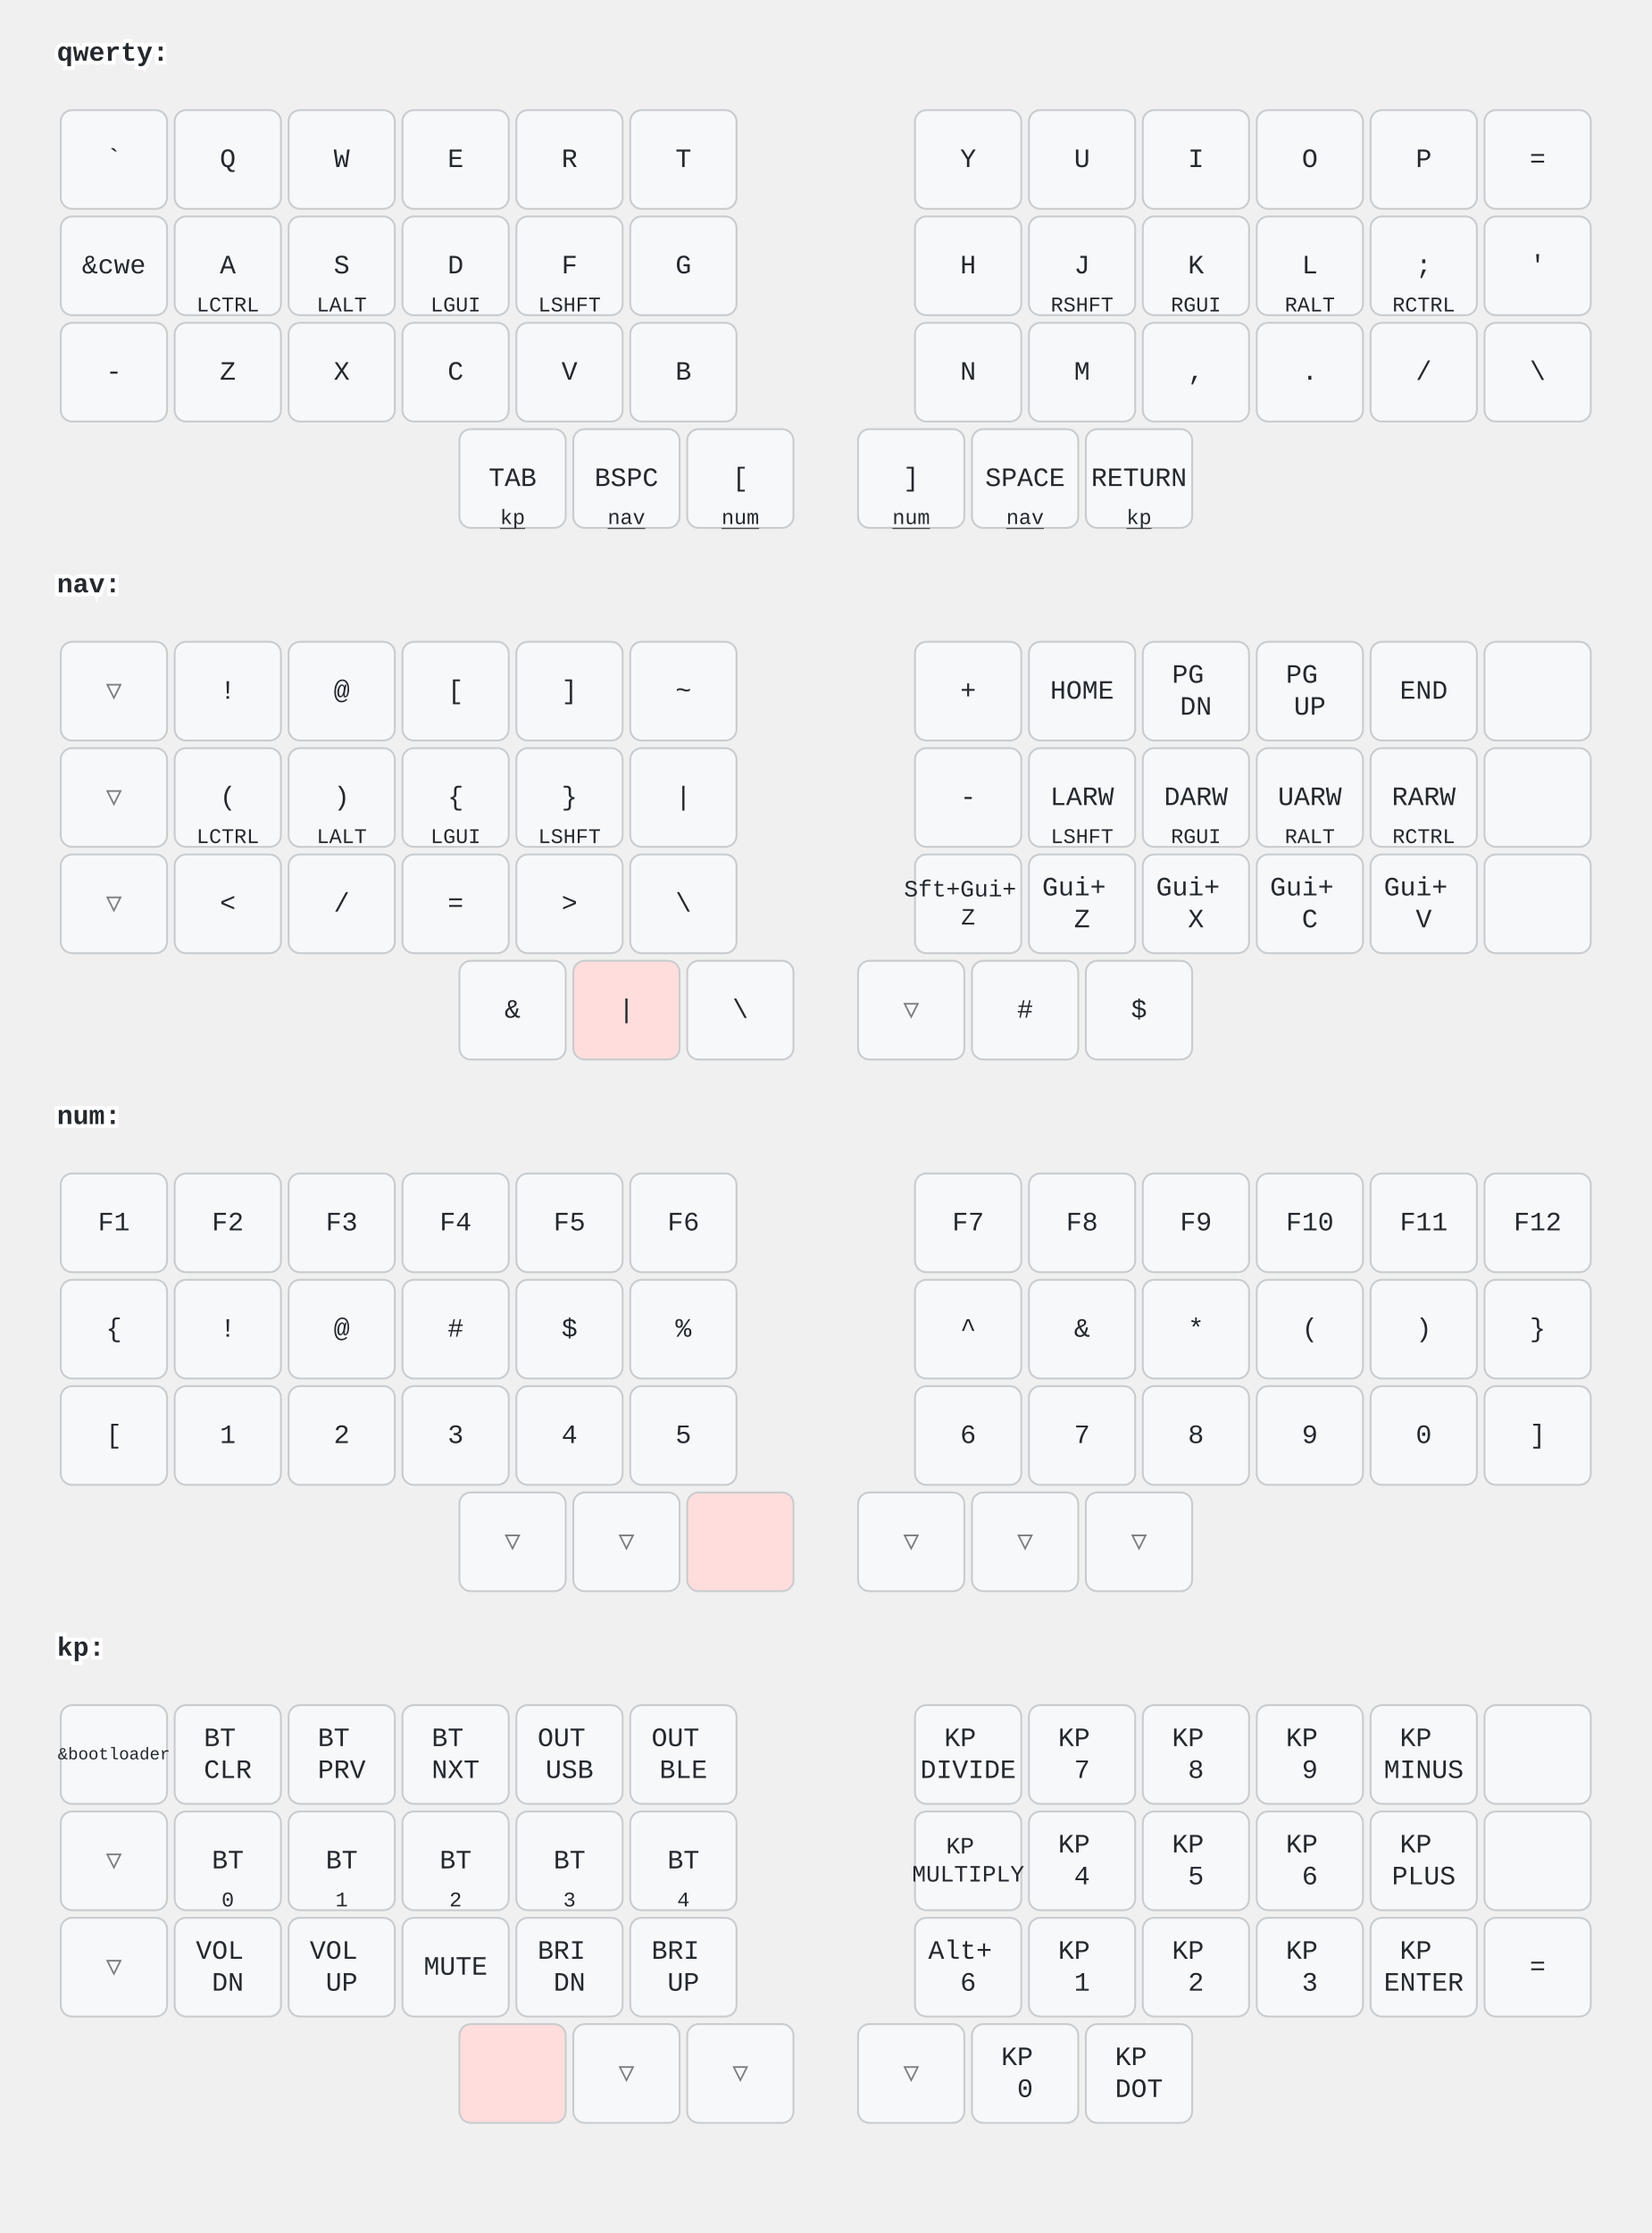
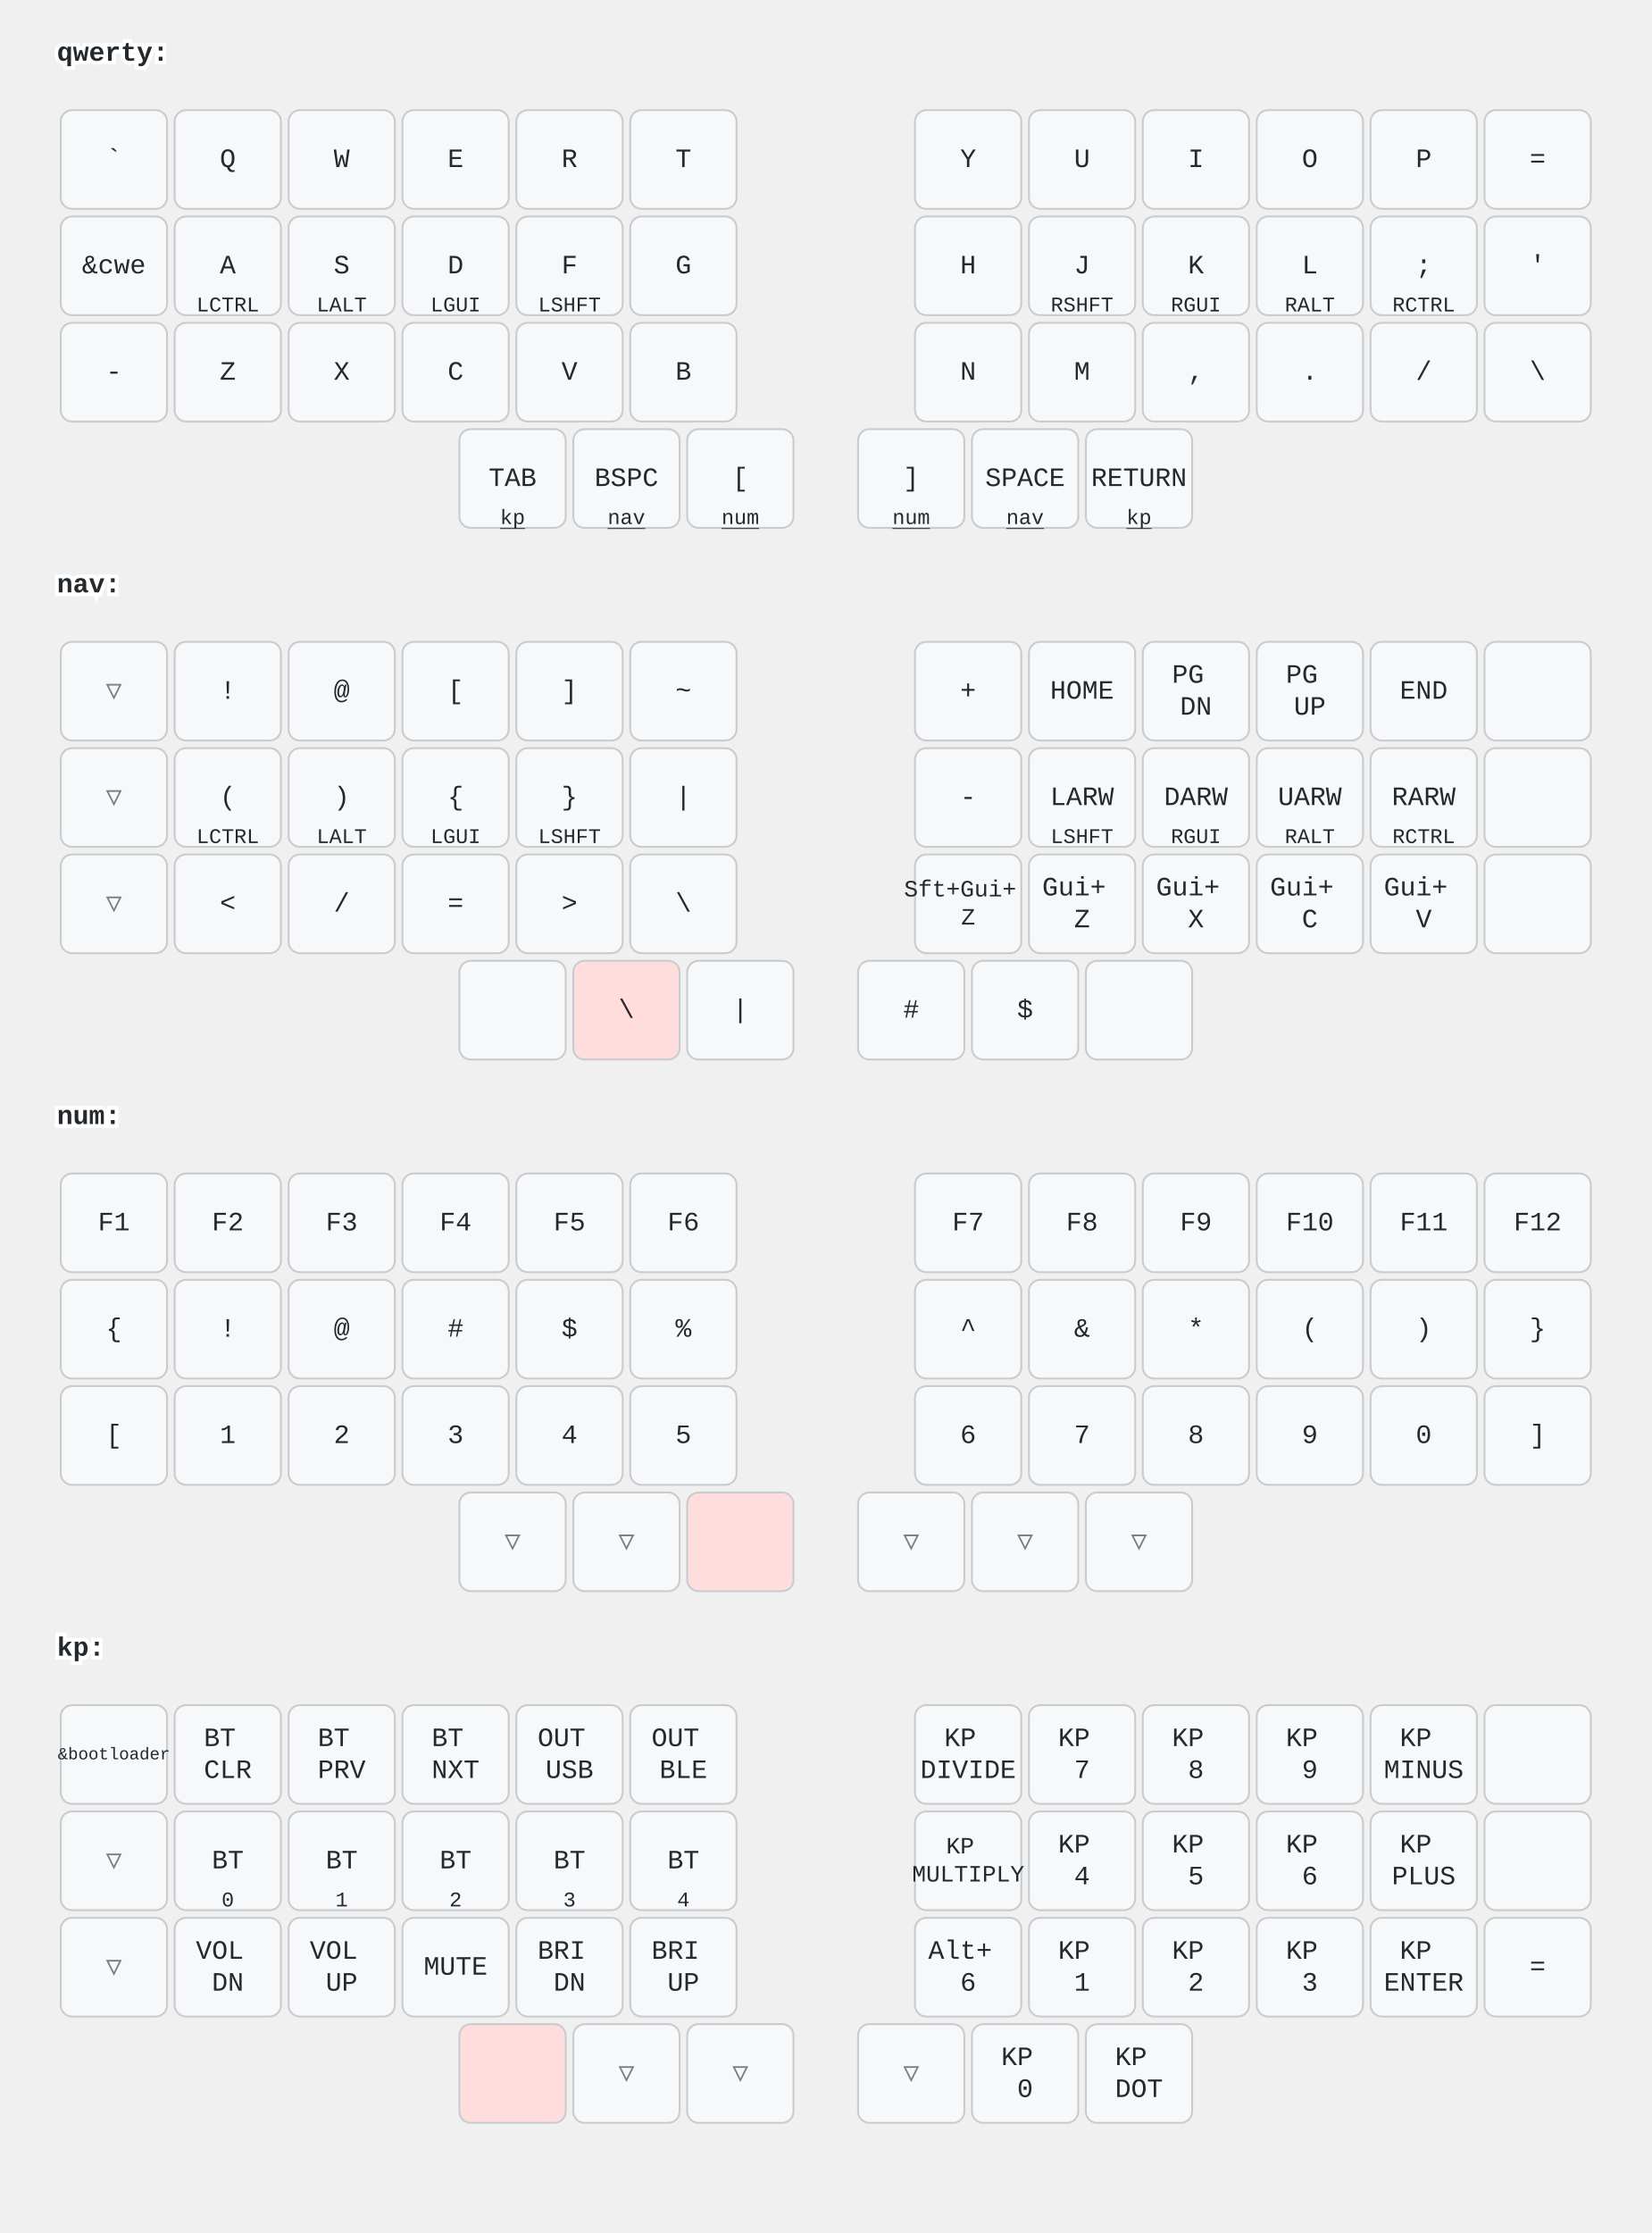
<svg xmlns="http://www.w3.org/2000/svg" width="870" height="1176" viewBox="0 0 870 1176" class="keymap">
  <style>/* inherit to force styles through use tags */
svg path {
    fill: inherit;
}

/* font and background color specifications */
svg.keymap {
    font-family: SFMono-Regular,Consolas,Liberation Mono,Menlo,monospace;
    font-size: 14px;
    font-kerning: normal;
    text-rendering: optimizeLegibility;
    fill: #24292e;
}

/* default key styling */
rect.key {
    fill: #f6f8fa;
}

rect.key, rect.combo {
    stroke: #c9cccf;
    stroke-width: 1;
}

/* default key side styling, only used is draw_key_sides is set */
rect.side {
    filter: brightness(90%);
}

/* color accent for combo boxes */
rect.combo, rect.combo-separate {
    fill: #cdf;
}

/* color accent for held keys */
rect.held, rect.combo.held {
    fill: #fdd;
}

/* color accent for ghost (optional) keys */
rect.ghost, rect.combo.ghost {
    stroke-dasharray: 4, 4;
    stroke-width: 2;
}

text {
    text-anchor: middle;
    dominant-baseline: middle;
}

/* styling for layer labels */
text.label {
    font-weight: bold;
    text-anchor: start;
    stroke: white;
    stroke-width: 4;
    paint-order: stroke;
}

/* styling for optional footer */
text.footer {
    text-anchor: end;
    dominant-baseline: auto;
    stroke: white;
    stroke-width: 4;
    paint-order: stroke;
}

/* styling for combo tap, and key hold/shifted label text */
text.combo, text.hold, text.shifted {
    font-size: 11px;
}

text.hold {
    text-anchor: middle;
    dominant-baseline: auto;
}

text.shifted {
    text-anchor: middle;
    dominant-baseline: hanging;
}

text.layer-activator {
    text-decoration: underline;
}

/* styling for hold/shifted label text in combo box */
text.combo.hold, text.combo.shifted {
    font-size: 8px;
}

/* lighter symbol for transparent keys */
text.trans {
    fill: #7b7e81;
}

/* styling for combo dendrons */
path.combo {
    stroke-width: 1;
    stroke: gray;
    fill: none;
}

/* Start Tabler Icons Cleanup */
/* cannot use height/width with glyphs */
.icon-tabler &gt; path {
    fill: inherit;
    stroke: inherit;
    stroke-width: 2;
}
/* hide tabler's default box */
.icon-tabler &gt; path[stroke="none"][fill="none"] {
    visibility: hidden;
}
/* End Tabler Icons Cleanup */
</style>
  <g transform="translate(30, 0)" class="layer-qwerty">
    <text x="0" y="28" class="label" id="qwerty">qwerty:</text>
    <g transform="translate(0, 56)">
      <g transform="translate(30, 28)" class="key keypos-0">
        <rect rx="6" ry="6" x="-28" y="-26" width="56" height="52" class="key" />
        <text x="0" y="0" class="key tap">`</text>
      </g>
      <g transform="translate(90, 28)" class="key keypos-1">
        <rect rx="6" ry="6" x="-28" y="-26" width="56" height="52" class="key" />
        <text x="0" y="0" class="key tap">Q</text>
      </g>
      <g transform="translate(150, 28)" class="key keypos-2">
        <rect rx="6" ry="6" x="-28" y="-26" width="56" height="52" class="key" />
        <text x="0" y="0" class="key tap">W</text>
      </g>
      <g transform="translate(210, 28)" class="key keypos-3">
        <rect rx="6" ry="6" x="-28" y="-26" width="56" height="52" class="key" />
        <text x="0" y="0" class="key tap">E</text>
      </g>
      <g transform="translate(270, 28)" class="key keypos-4">
        <rect rx="6" ry="6" x="-28" y="-26" width="56" height="52" class="key" />
        <text x="0" y="0" class="key tap">R</text>
      </g>
      <g transform="translate(330, 28)" class="key keypos-5">
        <rect rx="6" ry="6" x="-28" y="-26" width="56" height="52" class="key" />
        <text x="0" y="0" class="key tap">T</text>
      </g>
      <g transform="translate(480, 28)" class="key keypos-6">
        <rect rx="6" ry="6" x="-28" y="-26" width="56" height="52" class="key" />
        <text x="0" y="0" class="key tap">Y</text>
      </g>
      <g transform="translate(540, 28)" class="key keypos-7">
        <rect rx="6" ry="6" x="-28" y="-26" width="56" height="52" class="key" />
        <text x="0" y="0" class="key tap">U</text>
      </g>
      <g transform="translate(600, 28)" class="key keypos-8">
        <rect rx="6" ry="6" x="-28" y="-26" width="56" height="52" class="key" />
        <text x="0" y="0" class="key tap">I</text>
      </g>
      <g transform="translate(660, 28)" class="key keypos-9">
        <rect rx="6" ry="6" x="-28" y="-26" width="56" height="52" class="key" />
        <text x="0" y="0" class="key tap">O</text>
      </g>
      <g transform="translate(720, 28)" class="key keypos-10">
        <rect rx="6" ry="6" x="-28" y="-26" width="56" height="52" class="key" />
        <text x="0" y="0" class="key tap">P</text>
      </g>
      <g transform="translate(780, 28)" class="key keypos-11">
        <rect rx="6" ry="6" x="-28" y="-26" width="56" height="52" class="key" />
        <text x="0" y="0" class="key tap">=</text>
      </g>
      <g transform="translate(30, 84)" class="key keypos-12">
        <rect rx="6" ry="6" x="-28" y="-26" width="56" height="52" class="key" />
        <text x="0" y="0" class="key tap">&amp;cwe</text>
      </g>
      <g transform="translate(90, 84)" class="key keypos-13">
        <rect rx="6" ry="6" x="-28" y="-26" width="56" height="52" class="key" />
        <text x="0" y="0" class="key tap">A</text>
        <text x="0" y="24" class="key hold">LCTRL</text>
      </g>
      <g transform="translate(150, 84)" class="key keypos-14">
        <rect rx="6" ry="6" x="-28" y="-26" width="56" height="52" class="key" />
        <text x="0" y="0" class="key tap">S</text>
        <text x="0" y="24" class="key hold">LALT</text>
      </g>
      <g transform="translate(210, 84)" class="key keypos-15">
        <rect rx="6" ry="6" x="-28" y="-26" width="56" height="52" class="key" />
        <text x="0" y="0" class="key tap">D</text>
        <text x="0" y="24" class="key hold">LGUI</text>
      </g>
      <g transform="translate(270, 84)" class="key keypos-16">
        <rect rx="6" ry="6" x="-28" y="-26" width="56" height="52" class="key" />
        <text x="0" y="0" class="key tap">F</text>
        <text x="0" y="24" class="key hold">LSHFT</text>
      </g>
      <g transform="translate(330, 84)" class="key keypos-17">
        <rect rx="6" ry="6" x="-28" y="-26" width="56" height="52" class="key" />
        <text x="0" y="0" class="key tap">G</text>
      </g>
      <g transform="translate(480, 84)" class="key keypos-18">
        <rect rx="6" ry="6" x="-28" y="-26" width="56" height="52" class="key" />
        <text x="0" y="0" class="key tap">H</text>
      </g>
      <g transform="translate(540, 84)" class="key keypos-19">
        <rect rx="6" ry="6" x="-28" y="-26" width="56" height="52" class="key" />
        <text x="0" y="0" class="key tap">J</text>
        <text x="0" y="24" class="key hold">RSHFT</text>
      </g>
      <g transform="translate(600, 84)" class="key keypos-20">
        <rect rx="6" ry="6" x="-28" y="-26" width="56" height="52" class="key" />
        <text x="0" y="0" class="key tap">K</text>
        <text x="0" y="24" class="key hold">RGUI</text>
      </g>
      <g transform="translate(660, 84)" class="key keypos-21">
        <rect rx="6" ry="6" x="-28" y="-26" width="56" height="52" class="key" />
        <text x="0" y="0" class="key tap">L</text>
        <text x="0" y="24" class="key hold">RALT</text>
      </g>
      <g transform="translate(720, 84)" class="key keypos-22">
        <rect rx="6" ry="6" x="-28" y="-26" width="56" height="52" class="key" />
        <text x="0" y="0" class="key tap">;</text>
        <text x="0" y="24" class="key hold">RCTRL</text>
      </g>
      <g transform="translate(780, 84)" class="key keypos-23">
        <rect rx="6" ry="6" x="-28" y="-26" width="56" height="52" class="key" />
        <text x="0" y="0" class="key tap">'</text>
      </g>
      <g transform="translate(30, 140)" class="key keypos-24">
        <rect rx="6" ry="6" x="-28" y="-26" width="56" height="52" class="key" />
        <text x="0" y="0" class="key tap">-</text>
      </g>
      <g transform="translate(90, 140)" class="key keypos-25">
        <rect rx="6" ry="6" x="-28" y="-26" width="56" height="52" class="key" />
        <text x="0" y="0" class="key tap">Z</text>
      </g>
      <g transform="translate(150, 140)" class="key keypos-26">
        <rect rx="6" ry="6" x="-28" y="-26" width="56" height="52" class="key" />
        <text x="0" y="0" class="key tap">X</text>
      </g>
      <g transform="translate(210, 140)" class="key keypos-27">
        <rect rx="6" ry="6" x="-28" y="-26" width="56" height="52" class="key" />
        <text x="0" y="0" class="key tap">C</text>
      </g>
      <g transform="translate(270, 140)" class="key keypos-28">
        <rect rx="6" ry="6" x="-28" y="-26" width="56" height="52" class="key" />
        <text x="0" y="0" class="key tap">V</text>
      </g>
      <g transform="translate(330, 140)" class="key keypos-29">
        <rect rx="6" ry="6" x="-28" y="-26" width="56" height="52" class="key" />
        <text x="0" y="0" class="key tap">B</text>
      </g>
      <g transform="translate(480, 140)" class="key keypos-30">
        <rect rx="6" ry="6" x="-28" y="-26" width="56" height="52" class="key" />
        <text x="0" y="0" class="key tap">N</text>
      </g>
      <g transform="translate(540, 140)" class="key keypos-31">
        <rect rx="6" ry="6" x="-28" y="-26" width="56" height="52" class="key" />
        <text x="0" y="0" class="key tap">M</text>
      </g>
      <g transform="translate(600, 140)" class="key keypos-32">
        <rect rx="6" ry="6" x="-28" y="-26" width="56" height="52" class="key" />
        <text x="0" y="0" class="key tap">,</text>
      </g>
      <g transform="translate(660, 140)" class="key keypos-33">
        <rect rx="6" ry="6" x="-28" y="-26" width="56" height="52" class="key" />
        <text x="0" y="0" class="key tap">.</text>
      </g>
      <g transform="translate(720, 140)" class="key keypos-34">
        <rect rx="6" ry="6" x="-28" y="-26" width="56" height="52" class="key" />
        <text x="0" y="0" class="key tap">/</text>
      </g>
      <g transform="translate(780, 140)" class="key keypos-35">
        <rect rx="6" ry="6" x="-28" y="-26" width="56" height="52" class="key" />
        <text x="0" y="0" class="key tap">\</text>
      </g>
      <g transform="translate(240, 196)" class="key keypos-36">
        <rect rx="6" ry="6" x="-28" y="-26" width="56" height="52" class="key" />
        <text x="0" y="0" class="key tap">TAB</text>
        <a href="#kp">
          <text x="0" y="24" class="key hold layer-activator">kp</text>
        </a>
      </g>
      <g transform="translate(300, 196)" class="key keypos-37">
        <rect rx="6" ry="6" x="-28" y="-26" width="56" height="52" class="key" />
        <text x="0" y="0" class="key tap">BSPC</text>
        <a href="#nav">
          <text x="0" y="24" class="key hold layer-activator">nav</text>
        </a>
      </g>
      <g transform="translate(360, 196)" class="key keypos-38">
        <rect rx="6" ry="6" x="-28" y="-26" width="56" height="52" class="key" />
        <text x="0" y="0" class="key tap">[</text>
        <a href="#num">
          <text x="0" y="24" class="key hold layer-activator">num</text>
        </a>
      </g>
      <g transform="translate(450, 196)" class="key keypos-39">
        <rect rx="6" ry="6" x="-28" y="-26" width="56" height="52" class="key" />
        <text x="0" y="0" class="key tap">]</text>
        <a href="#num">
          <text x="0" y="24" class="key hold layer-activator">num</text>
        </a>
      </g>
      <g transform="translate(510, 196)" class="key keypos-40">
        <rect rx="6" ry="6" x="-28" y="-26" width="56" height="52" class="key" />
        <text x="0" y="0" class="key tap">SPACE</text>
        <a href="#nav">
          <text x="0" y="24" class="key hold layer-activator">nav</text>
        </a>
      </g>
      <g transform="translate(570, 196)" class="key keypos-41">
        <rect rx="6" ry="6" x="-28" y="-26" width="56" height="52" class="key" />
        <text x="0" y="0" class="key tap">RETURN</text>
        <a href="#kp">
          <text x="0" y="24" class="key hold layer-activator">kp</text>
        </a>
      </g>
    </g>
  </g>
  <g transform="translate(30, 280)" class="layer-nav">
    <text x="0" y="28" class="label" id="nav">nav:</text>
    <g transform="translate(0, 56)">
      <g transform="translate(30, 28)" class="key trans keypos-0">
        <rect rx="6" ry="6" x="-28" y="-26" width="56" height="52" class="key trans" />
        <text x="0" y="0" class="key trans tap">▽</text>
      </g>
      <g transform="translate(90, 28)" class="key keypos-1">
        <rect rx="6" ry="6" x="-28" y="-26" width="56" height="52" class="key" />
        <text x="0" y="0" class="key tap">!</text>
      </g>
      <g transform="translate(150, 28)" class="key keypos-2">
        <rect rx="6" ry="6" x="-28" y="-26" width="56" height="52" class="key" />
        <text x="0" y="0" class="key tap">@</text>
      </g>
      <g transform="translate(210, 28)" class="key keypos-3">
        <rect rx="6" ry="6" x="-28" y="-26" width="56" height="52" class="key" />
        <text x="0" y="0" class="key tap">[</text>
      </g>
      <g transform="translate(270, 28)" class="key keypos-4">
        <rect rx="6" ry="6" x="-28" y="-26" width="56" height="52" class="key" />
        <text x="0" y="0" class="key tap">]</text>
      </g>
      <g transform="translate(330, 28)" class="key keypos-5">
        <rect rx="6" ry="6" x="-28" y="-26" width="56" height="52" class="key" />
        <text x="0" y="0" class="key tap">~</text>
      </g>
      <g transform="translate(480, 28)" class="key keypos-6">
        <rect rx="6" ry="6" x="-28" y="-26" width="56" height="52" class="key" />
        <text x="0" y="0" class="key tap">+</text>
      </g>
      <g transform="translate(540, 28)" class="key keypos-7">
        <rect rx="6" ry="6" x="-28" y="-26" width="56" height="52" class="key" />
        <text x="0" y="0" class="key tap">HOME</text>
      </g>
      <g transform="translate(600, 28)" class="key keypos-8">
        <rect rx="6" ry="6" x="-28" y="-26" width="56" height="52" class="key" />
        <text x="0" y="0" class="key tap">
          <tspan x="0" dy="-0.6em">PG</tspan>
          <tspan x="0" dy="1.2em">DN</tspan>
        </text>
      </g>
      <g transform="translate(660, 28)" class="key keypos-9">
        <rect rx="6" ry="6" x="-28" y="-26" width="56" height="52" class="key" />
        <text x="0" y="0" class="key tap">
          <tspan x="0" dy="-0.6em">PG</tspan>
          <tspan x="0" dy="1.2em">UP</tspan>
        </text>
      </g>
      <g transform="translate(720, 28)" class="key keypos-10">
        <rect rx="6" ry="6" x="-28" y="-26" width="56" height="52" class="key" />
        <text x="0" y="0" class="key tap">END</text>
      </g>
      <g transform="translate(780, 28)" class="key keypos-11">
        <rect rx="6" ry="6" x="-28" y="-26" width="56" height="52" class="key" />
      </g>
      <g transform="translate(30, 84)" class="key trans keypos-12">
        <rect rx="6" ry="6" x="-28" y="-26" width="56" height="52" class="key trans" />
        <text x="0" y="0" class="key trans tap">▽</text>
      </g>
      <g transform="translate(90, 84)" class="key keypos-13">
        <rect rx="6" ry="6" x="-28" y="-26" width="56" height="52" class="key" />
        <text x="0" y="0" class="key tap">(</text>
        <text x="0" y="24" class="key hold">LCTRL</text>
      </g>
      <g transform="translate(150, 84)" class="key keypos-14">
        <rect rx="6" ry="6" x="-28" y="-26" width="56" height="52" class="key" />
        <text x="0" y="0" class="key tap">)</text>
        <text x="0" y="24" class="key hold">LALT</text>
      </g>
      <g transform="translate(210, 84)" class="key keypos-15">
        <rect rx="6" ry="6" x="-28" y="-26" width="56" height="52" class="key" />
        <text x="0" y="0" class="key tap">{</text>
        <text x="0" y="24" class="key hold">LGUI</text>
      </g>
      <g transform="translate(270, 84)" class="key keypos-16">
        <rect rx="6" ry="6" x="-28" y="-26" width="56" height="52" class="key" />
        <text x="0" y="0" class="key tap">}</text>
        <text x="0" y="24" class="key hold">LSHFT</text>
      </g>
      <g transform="translate(330, 84)" class="key keypos-17">
        <rect rx="6" ry="6" x="-28" y="-26" width="56" height="52" class="key" />
        <text x="0" y="0" class="key tap">|</text>
      </g>
      <g transform="translate(480, 84)" class="key keypos-18">
        <rect rx="6" ry="6" x="-28" y="-26" width="56" height="52" class="key" />
        <text x="0" y="0" class="key tap">-</text>
      </g>
      <g transform="translate(540, 84)" class="key keypos-19">
        <rect rx="6" ry="6" x="-28" y="-26" width="56" height="52" class="key" />
        <text x="0" y="0" class="key tap">LARW</text>
        <text x="0" y="24" class="key hold">LSHFT</text>
      </g>
      <g transform="translate(600, 84)" class="key keypos-20">
        <rect rx="6" ry="6" x="-28" y="-26" width="56" height="52" class="key" />
        <text x="0" y="0" class="key tap">DARW</text>
        <text x="0" y="24" class="key hold">RGUI</text>
      </g>
      <g transform="translate(660, 84)" class="key keypos-21">
        <rect rx="6" ry="6" x="-28" y="-26" width="56" height="52" class="key" />
        <text x="0" y="0" class="key tap">UARW</text>
        <text x="0" y="24" class="key hold">RALT</text>
      </g>
      <g transform="translate(720, 84)" class="key keypos-22">
        <rect rx="6" ry="6" x="-28" y="-26" width="56" height="52" class="key" />
        <text x="0" y="0" class="key tap">RARW</text>
        <text x="0" y="24" class="key hold">RCTRL</text>
      </g>
      <g transform="translate(780, 84)" class="key keypos-23">
        <rect rx="6" ry="6" x="-28" y="-26" width="56" height="52" class="key" />
      </g>
      <g transform="translate(30, 140)" class="key trans keypos-24">
        <rect rx="6" ry="6" x="-28" y="-26" width="56" height="52" class="key trans" />
        <text x="0" y="0" class="key trans tap">▽</text>
      </g>
      <g transform="translate(90, 140)" class="key keypos-25">
        <rect rx="6" ry="6" x="-28" y="-26" width="56" height="52" class="key" />
        <text x="0" y="0" class="key tap">&lt;</text>
      </g>
      <g transform="translate(150, 140)" class="key keypos-26">
        <rect rx="6" ry="6" x="-28" y="-26" width="56" height="52" class="key" />
        <text x="0" y="0" class="key tap">/</text>
      </g>
      <g transform="translate(210, 140)" class="key keypos-27">
        <rect rx="6" ry="6" x="-28" y="-26" width="56" height="52" class="key" />
        <text x="0" y="0" class="key tap">=</text>
      </g>
      <g transform="translate(270, 140)" class="key keypos-28">
        <rect rx="6" ry="6" x="-28" y="-26" width="56" height="52" class="key" />
        <text x="0" y="0" class="key tap">&gt;</text>
      </g>
      <g transform="translate(330, 140)" class="key keypos-29">
        <rect rx="6" ry="6" x="-28" y="-26" width="56" height="52" class="key" />
        <text x="0" y="0" class="key tap">\</text>
      </g>
      <g transform="translate(480, 140)" class="key keypos-30">
        <rect rx="6" ry="6" x="-28" y="-26" width="56" height="52" class="key" />
        <text x="0" y="0" class="key tap">
          <tspan x="0" dy="-0.6em" style="font-size: 88%">Sft+Gui+</tspan>
          <tspan x="0" dy="1.2em" style="font-size: 88%">Z</tspan>
        </text>
      </g>
      <g transform="translate(540, 140)" class="key keypos-31">
        <rect rx="6" ry="6" x="-28" y="-26" width="56" height="52" class="key" />
        <text x="0" y="0" class="key tap">
          <tspan x="0" dy="-0.6em">Gui+</tspan>
          <tspan x="0" dy="1.2em">Z</tspan>
        </text>
      </g>
      <g transform="translate(600, 140)" class="key keypos-32">
        <rect rx="6" ry="6" x="-28" y="-26" width="56" height="52" class="key" />
        <text x="0" y="0" class="key tap">
          <tspan x="0" dy="-0.6em">Gui+</tspan>
          <tspan x="0" dy="1.2em">X</tspan>
        </text>
      </g>
      <g transform="translate(660, 140)" class="key keypos-33">
        <rect rx="6" ry="6" x="-28" y="-26" width="56" height="52" class="key" />
        <text x="0" y="0" class="key tap">
          <tspan x="0" dy="-0.6em">Gui+</tspan>
          <tspan x="0" dy="1.2em">C</tspan>
        </text>
      </g>
      <g transform="translate(720, 140)" class="key keypos-34">
        <rect rx="6" ry="6" x="-28" y="-26" width="56" height="52" class="key" />
        <text x="0" y="0" class="key tap">
          <tspan x="0" dy="-0.6em">Gui+</tspan>
          <tspan x="0" dy="1.2em">V</tspan>
        </text>
      </g>
      <g transform="translate(780, 140)" class="key keypos-35">
        <rect rx="6" ry="6" x="-28" y="-26" width="56" height="52" class="key" />
      </g>
      <g transform="translate(240, 196)" class="key keypos-36">
        <rect rx="6" ry="6" x="-28" y="-26" width="56" height="52" class="key" />
-         <text x="0" y="0" class="key tap">&amp;</text>
      </g>
      <g transform="translate(300, 196)" class="key held keypos-37">
        <rect rx="6" ry="6" x="-28" y="-26" width="56" height="52" class="key held" />
-         <text x="0" y="0" class="key held tap">|</text>
+         <text x="0" y="0" class="key held tap">\</text>
      </g>
      <g transform="translate(360, 196)" class="key keypos-38">
        <rect rx="6" ry="6" x="-28" y="-26" width="56" height="52" class="key" />
-         <text x="0" y="0" class="key tap">\</text>
-       </g>
-       <g transform="translate(450, 196)" class="key trans keypos-39">
-         <rect rx="6" ry="6" x="-28" y="-26" width="56" height="52" class="key trans" />
-         <text x="0" y="0" class="key trans tap">▽</text>
+         <text x="0" y="0" class="key tap">|</text>
+       </g>
+       <g transform="translate(450, 196)" class="key keypos-39">
+         <rect rx="6" ry="6" x="-28" y="-26" width="56" height="52" class="key" />
+         <text x="0" y="0" class="key tap">#</text>
      </g>
      <g transform="translate(510, 196)" class="key keypos-40">
        <rect rx="6" ry="6" x="-28" y="-26" width="56" height="52" class="key" />
-         <text x="0" y="0" class="key tap">#</text>
+         <text x="0" y="0" class="key tap">$</text>
      </g>
      <g transform="translate(570, 196)" class="key keypos-41">
        <rect rx="6" ry="6" x="-28" y="-26" width="56" height="52" class="key" />
-         <text x="0" y="0" class="key tap">$</text>
      </g>
    </g>
  </g>
  <g transform="translate(30, 560)" class="layer-num">
    <text x="0" y="28" class="label" id="num">num:</text>
    <g transform="translate(0, 56)">
      <g transform="translate(30, 28)" class="key keypos-0">
        <rect rx="6" ry="6" x="-28" y="-26" width="56" height="52" class="key" />
        <text x="0" y="0" class="key tap">F1</text>
      </g>
      <g transform="translate(90, 28)" class="key keypos-1">
        <rect rx="6" ry="6" x="-28" y="-26" width="56" height="52" class="key" />
        <text x="0" y="0" class="key tap">F2</text>
      </g>
      <g transform="translate(150, 28)" class="key keypos-2">
        <rect rx="6" ry="6" x="-28" y="-26" width="56" height="52" class="key" />
        <text x="0" y="0" class="key tap">F3</text>
      </g>
      <g transform="translate(210, 28)" class="key keypos-3">
        <rect rx="6" ry="6" x="-28" y="-26" width="56" height="52" class="key" />
        <text x="0" y="0" class="key tap">F4</text>
      </g>
      <g transform="translate(270, 28)" class="key keypos-4">
        <rect rx="6" ry="6" x="-28" y="-26" width="56" height="52" class="key" />
        <text x="0" y="0" class="key tap">F5</text>
      </g>
      <g transform="translate(330, 28)" class="key keypos-5">
        <rect rx="6" ry="6" x="-28" y="-26" width="56" height="52" class="key" />
        <text x="0" y="0" class="key tap">F6</text>
      </g>
      <g transform="translate(480, 28)" class="key keypos-6">
        <rect rx="6" ry="6" x="-28" y="-26" width="56" height="52" class="key" />
        <text x="0" y="0" class="key tap">F7</text>
      </g>
      <g transform="translate(540, 28)" class="key keypos-7">
        <rect rx="6" ry="6" x="-28" y="-26" width="56" height="52" class="key" />
        <text x="0" y="0" class="key tap">F8</text>
      </g>
      <g transform="translate(600, 28)" class="key keypos-8">
        <rect rx="6" ry="6" x="-28" y="-26" width="56" height="52" class="key" />
        <text x="0" y="0" class="key tap">F9</text>
      </g>
      <g transform="translate(660, 28)" class="key keypos-9">
        <rect rx="6" ry="6" x="-28" y="-26" width="56" height="52" class="key" />
        <text x="0" y="0" class="key tap">F10</text>
      </g>
      <g transform="translate(720, 28)" class="key keypos-10">
        <rect rx="6" ry="6" x="-28" y="-26" width="56" height="52" class="key" />
        <text x="0" y="0" class="key tap">F11</text>
      </g>
      <g transform="translate(780, 28)" class="key keypos-11">
        <rect rx="6" ry="6" x="-28" y="-26" width="56" height="52" class="key" />
        <text x="0" y="0" class="key tap">F12</text>
      </g>
      <g transform="translate(30, 84)" class="key keypos-12">
        <rect rx="6" ry="6" x="-28" y="-26" width="56" height="52" class="key" />
        <text x="0" y="0" class="key tap">{</text>
      </g>
      <g transform="translate(90, 84)" class="key keypos-13">
        <rect rx="6" ry="6" x="-28" y="-26" width="56" height="52" class="key" />
        <text x="0" y="0" class="key tap">!</text>
      </g>
      <g transform="translate(150, 84)" class="key keypos-14">
        <rect rx="6" ry="6" x="-28" y="-26" width="56" height="52" class="key" />
        <text x="0" y="0" class="key tap">@</text>
      </g>
      <g transform="translate(210, 84)" class="key keypos-15">
        <rect rx="6" ry="6" x="-28" y="-26" width="56" height="52" class="key" />
        <text x="0" y="0" class="key tap">#</text>
      </g>
      <g transform="translate(270, 84)" class="key keypos-16">
        <rect rx="6" ry="6" x="-28" y="-26" width="56" height="52" class="key" />
        <text x="0" y="0" class="key tap">$</text>
      </g>
      <g transform="translate(330, 84)" class="key keypos-17">
        <rect rx="6" ry="6" x="-28" y="-26" width="56" height="52" class="key" />
        <text x="0" y="0" class="key tap">%</text>
      </g>
      <g transform="translate(480, 84)" class="key keypos-18">
        <rect rx="6" ry="6" x="-28" y="-26" width="56" height="52" class="key" />
        <text x="0" y="0" class="key tap">^</text>
      </g>
      <g transform="translate(540, 84)" class="key keypos-19">
        <rect rx="6" ry="6" x="-28" y="-26" width="56" height="52" class="key" />
        <text x="0" y="0" class="key tap">&amp;</text>
      </g>
      <g transform="translate(600, 84)" class="key keypos-20">
        <rect rx="6" ry="6" x="-28" y="-26" width="56" height="52" class="key" />
        <text x="0" y="0" class="key tap">*</text>
      </g>
      <g transform="translate(660, 84)" class="key keypos-21">
        <rect rx="6" ry="6" x="-28" y="-26" width="56" height="52" class="key" />
        <text x="0" y="0" class="key tap">(</text>
      </g>
      <g transform="translate(720, 84)" class="key keypos-22">
        <rect rx="6" ry="6" x="-28" y="-26" width="56" height="52" class="key" />
        <text x="0" y="0" class="key tap">)</text>
      </g>
      <g transform="translate(780, 84)" class="key keypos-23">
        <rect rx="6" ry="6" x="-28" y="-26" width="56" height="52" class="key" />
        <text x="0" y="0" class="key tap">}</text>
      </g>
      <g transform="translate(30, 140)" class="key keypos-24">
        <rect rx="6" ry="6" x="-28" y="-26" width="56" height="52" class="key" />
        <text x="0" y="0" class="key tap">[</text>
      </g>
      <g transform="translate(90, 140)" class="key keypos-25">
        <rect rx="6" ry="6" x="-28" y="-26" width="56" height="52" class="key" />
        <text x="0" y="0" class="key tap">1</text>
      </g>
      <g transform="translate(150, 140)" class="key keypos-26">
        <rect rx="6" ry="6" x="-28" y="-26" width="56" height="52" class="key" />
        <text x="0" y="0" class="key tap">2</text>
      </g>
      <g transform="translate(210, 140)" class="key keypos-27">
        <rect rx="6" ry="6" x="-28" y="-26" width="56" height="52" class="key" />
        <text x="0" y="0" class="key tap">3</text>
      </g>
      <g transform="translate(270, 140)" class="key keypos-28">
        <rect rx="6" ry="6" x="-28" y="-26" width="56" height="52" class="key" />
        <text x="0" y="0" class="key tap">4</text>
      </g>
      <g transform="translate(330, 140)" class="key keypos-29">
        <rect rx="6" ry="6" x="-28" y="-26" width="56" height="52" class="key" />
        <text x="0" y="0" class="key tap">5</text>
      </g>
      <g transform="translate(480, 140)" class="key keypos-30">
        <rect rx="6" ry="6" x="-28" y="-26" width="56" height="52" class="key" />
        <text x="0" y="0" class="key tap">6</text>
      </g>
      <g transform="translate(540, 140)" class="key keypos-31">
        <rect rx="6" ry="6" x="-28" y="-26" width="56" height="52" class="key" />
        <text x="0" y="0" class="key tap">7</text>
      </g>
      <g transform="translate(600, 140)" class="key keypos-32">
        <rect rx="6" ry="6" x="-28" y="-26" width="56" height="52" class="key" />
        <text x="0" y="0" class="key tap">8</text>
      </g>
      <g transform="translate(660, 140)" class="key keypos-33">
        <rect rx="6" ry="6" x="-28" y="-26" width="56" height="52" class="key" />
        <text x="0" y="0" class="key tap">9</text>
      </g>
      <g transform="translate(720, 140)" class="key keypos-34">
        <rect rx="6" ry="6" x="-28" y="-26" width="56" height="52" class="key" />
        <text x="0" y="0" class="key tap">0</text>
      </g>
      <g transform="translate(780, 140)" class="key keypos-35">
        <rect rx="6" ry="6" x="-28" y="-26" width="56" height="52" class="key" />
        <text x="0" y="0" class="key tap">]</text>
      </g>
      <g transform="translate(240, 196)" class="key trans keypos-36">
        <rect rx="6" ry="6" x="-28" y="-26" width="56" height="52" class="key trans" />
        <text x="0" y="0" class="key trans tap">▽</text>
      </g>
      <g transform="translate(300, 196)" class="key trans keypos-37">
        <rect rx="6" ry="6" x="-28" y="-26" width="56" height="52" class="key trans" />
        <text x="0" y="0" class="key trans tap">▽</text>
      </g>
      <g transform="translate(360, 196)" class="key held keypos-38">
        <rect rx="6" ry="6" x="-28" y="-26" width="56" height="52" class="key held" />
      </g>
      <g transform="translate(450, 196)" class="key trans keypos-39">
        <rect rx="6" ry="6" x="-28" y="-26" width="56" height="52" class="key trans" />
        <text x="0" y="0" class="key trans tap">▽</text>
      </g>
      <g transform="translate(510, 196)" class="key trans keypos-40">
        <rect rx="6" ry="6" x="-28" y="-26" width="56" height="52" class="key trans" />
        <text x="0" y="0" class="key trans tap">▽</text>
      </g>
      <g transform="translate(570, 196)" class="key trans keypos-41">
        <rect rx="6" ry="6" x="-28" y="-26" width="56" height="52" class="key trans" />
        <text x="0" y="0" class="key trans tap">▽</text>
      </g>
    </g>
  </g>
  <g transform="translate(30, 840)" class="layer-kp">
    <text x="0" y="28" class="label" id="kp">kp:</text>
    <g transform="translate(0, 56)">
      <g transform="translate(30, 28)" class="key keypos-0">
        <rect rx="6" ry="6" x="-28" y="-26" width="56" height="52" class="key" />
        <text x="0" y="0" class="key tap">
          <tspan style="font-size: 64%">&amp;bootloader</tspan>
        </text>
      </g>
      <g transform="translate(90, 28)" class="key keypos-1">
        <rect rx="6" ry="6" x="-28" y="-26" width="56" height="52" class="key" />
        <text x="0" y="0" class="key tap">
          <tspan x="0" dy="-0.6em">BT</tspan>
          <tspan x="0" dy="1.2em">CLR</tspan>
        </text>
      </g>
      <g transform="translate(150, 28)" class="key keypos-2">
        <rect rx="6" ry="6" x="-28" y="-26" width="56" height="52" class="key" />
        <text x="0" y="0" class="key tap">
          <tspan x="0" dy="-0.6em">BT</tspan>
          <tspan x="0" dy="1.2em">PRV</tspan>
        </text>
      </g>
      <g transform="translate(210, 28)" class="key keypos-3">
        <rect rx="6" ry="6" x="-28" y="-26" width="56" height="52" class="key" />
        <text x="0" y="0" class="key tap">
          <tspan x="0" dy="-0.6em">BT</tspan>
          <tspan x="0" dy="1.2em">NXT</tspan>
        </text>
      </g>
      <g transform="translate(270, 28)" class="key keypos-4">
        <rect rx="6" ry="6" x="-28" y="-26" width="56" height="52" class="key" />
        <text x="0" y="0" class="key tap">
          <tspan x="0" dy="-0.6em">OUT</tspan>
          <tspan x="0" dy="1.2em">USB</tspan>
        </text>
      </g>
      <g transform="translate(330, 28)" class="key keypos-5">
        <rect rx="6" ry="6" x="-28" y="-26" width="56" height="52" class="key" />
        <text x="0" y="0" class="key tap">
          <tspan x="0" dy="-0.6em">OUT</tspan>
          <tspan x="0" dy="1.2em">BLE</tspan>
        </text>
      </g>
      <g transform="translate(480, 28)" class="key keypos-6">
        <rect rx="6" ry="6" x="-28" y="-26" width="56" height="52" class="key" />
        <text x="0" y="0" class="key tap">
          <tspan x="0" dy="-0.6em">KP</tspan>
          <tspan x="0" dy="1.2em">DIVIDE</tspan>
        </text>
      </g>
      <g transform="translate(540, 28)" class="key keypos-7">
        <rect rx="6" ry="6" x="-28" y="-26" width="56" height="52" class="key" />
        <text x="0" y="0" class="key tap">
          <tspan x="0" dy="-0.6em">KP</tspan>
          <tspan x="0" dy="1.2em">7</tspan>
        </text>
      </g>
      <g transform="translate(600, 28)" class="key keypos-8">
        <rect rx="6" ry="6" x="-28" y="-26" width="56" height="52" class="key" />
        <text x="0" y="0" class="key tap">
          <tspan x="0" dy="-0.6em">KP</tspan>
          <tspan x="0" dy="1.2em">8</tspan>
        </text>
      </g>
      <g transform="translate(660, 28)" class="key keypos-9">
        <rect rx="6" ry="6" x="-28" y="-26" width="56" height="52" class="key" />
        <text x="0" y="0" class="key tap">
          <tspan x="0" dy="-0.6em">KP</tspan>
          <tspan x="0" dy="1.2em">9</tspan>
        </text>
      </g>
      <g transform="translate(720, 28)" class="key keypos-10">
        <rect rx="6" ry="6" x="-28" y="-26" width="56" height="52" class="key" />
        <text x="0" y="0" class="key tap">
          <tspan x="0" dy="-0.6em">KP</tspan>
          <tspan x="0" dy="1.2em">MINUS</tspan>
        </text>
      </g>
      <g transform="translate(780, 28)" class="key keypos-11">
        <rect rx="6" ry="6" x="-28" y="-26" width="56" height="52" class="key" />
      </g>
      <g transform="translate(30, 84)" class="key trans keypos-12">
        <rect rx="6" ry="6" x="-28" y="-26" width="56" height="52" class="key trans" />
        <text x="0" y="0" class="key trans tap">▽</text>
      </g>
      <g transform="translate(90, 84)" class="key keypos-13">
        <rect rx="6" ry="6" x="-28" y="-26" width="56" height="52" class="key" />
        <text x="0" y="0" class="key tap">BT</text>
        <text x="0" y="24" class="key hold">0</text>
      </g>
      <g transform="translate(150, 84)" class="key keypos-14">
        <rect rx="6" ry="6" x="-28" y="-26" width="56" height="52" class="key" />
        <text x="0" y="0" class="key tap">BT</text>
        <text x="0" y="24" class="key hold">1</text>
      </g>
      <g transform="translate(210, 84)" class="key keypos-15">
        <rect rx="6" ry="6" x="-28" y="-26" width="56" height="52" class="key" />
        <text x="0" y="0" class="key tap">BT</text>
        <text x="0" y="24" class="key hold">2</text>
      </g>
      <g transform="translate(270, 84)" class="key keypos-16">
        <rect rx="6" ry="6" x="-28" y="-26" width="56" height="52" class="key" />
        <text x="0" y="0" class="key tap">BT</text>
        <text x="0" y="24" class="key hold">3</text>
      </g>
      <g transform="translate(330, 84)" class="key keypos-17">
        <rect rx="6" ry="6" x="-28" y="-26" width="56" height="52" class="key" />
        <text x="0" y="0" class="key tap">BT</text>
        <text x="0" y="24" class="key hold">4</text>
      </g>
      <g transform="translate(480, 84)" class="key keypos-18">
        <rect rx="6" ry="6" x="-28" y="-26" width="56" height="52" class="key" />
        <text x="0" y="0" class="key tap">
          <tspan x="0" dy="-0.6em" style="font-size: 88%">KP</tspan>
          <tspan x="0" dy="1.2em" style="font-size: 88%">MULTIPLY</tspan>
        </text>
      </g>
      <g transform="translate(540, 84)" class="key keypos-19">
        <rect rx="6" ry="6" x="-28" y="-26" width="56" height="52" class="key" />
        <text x="0" y="0" class="key tap">
          <tspan x="0" dy="-0.6em">KP</tspan>
          <tspan x="0" dy="1.2em">4</tspan>
        </text>
      </g>
      <g transform="translate(600, 84)" class="key keypos-20">
        <rect rx="6" ry="6" x="-28" y="-26" width="56" height="52" class="key" />
        <text x="0" y="0" class="key tap">
          <tspan x="0" dy="-0.6em">KP</tspan>
          <tspan x="0" dy="1.2em">5</tspan>
        </text>
      </g>
      <g transform="translate(660, 84)" class="key keypos-21">
        <rect rx="6" ry="6" x="-28" y="-26" width="56" height="52" class="key" />
        <text x="0" y="0" class="key tap">
          <tspan x="0" dy="-0.6em">KP</tspan>
          <tspan x="0" dy="1.2em">6</tspan>
        </text>
      </g>
      <g transform="translate(720, 84)" class="key keypos-22">
        <rect rx="6" ry="6" x="-28" y="-26" width="56" height="52" class="key" />
        <text x="0" y="0" class="key tap">
          <tspan x="0" dy="-0.6em">KP</tspan>
          <tspan x="0" dy="1.2em">PLUS</tspan>
        </text>
      </g>
      <g transform="translate(780, 84)" class="key keypos-23">
        <rect rx="6" ry="6" x="-28" y="-26" width="56" height="52" class="key" />
      </g>
      <g transform="translate(30, 140)" class="key trans keypos-24">
        <rect rx="6" ry="6" x="-28" y="-26" width="56" height="52" class="key trans" />
        <text x="0" y="0" class="key trans tap">▽</text>
      </g>
      <g transform="translate(90, 140)" class="key keypos-25">
        <rect rx="6" ry="6" x="-28" y="-26" width="56" height="52" class="key" />
        <text x="0" y="0" class="key tap">
          <tspan x="0" dy="-0.6em">VOL</tspan>
          <tspan x="0" dy="1.2em">DN</tspan>
        </text>
      </g>
      <g transform="translate(150, 140)" class="key keypos-26">
        <rect rx="6" ry="6" x="-28" y="-26" width="56" height="52" class="key" />
        <text x="0" y="0" class="key tap">
          <tspan x="0" dy="-0.6em">VOL</tspan>
          <tspan x="0" dy="1.2em">UP</tspan>
        </text>
      </g>
      <g transform="translate(210, 140)" class="key keypos-27">
        <rect rx="6" ry="6" x="-28" y="-26" width="56" height="52" class="key" />
        <text x="0" y="0" class="key tap">MUTE</text>
      </g>
      <g transform="translate(270, 140)" class="key keypos-28">
        <rect rx="6" ry="6" x="-28" y="-26" width="56" height="52" class="key" />
        <text x="0" y="0" class="key tap">
          <tspan x="0" dy="-0.6em">BRI</tspan>
          <tspan x="0" dy="1.2em">DN</tspan>
        </text>
      </g>
      <g transform="translate(330, 140)" class="key keypos-29">
        <rect rx="6" ry="6" x="-28" y="-26" width="56" height="52" class="key" />
        <text x="0" y="0" class="key tap">
          <tspan x="0" dy="-0.6em">BRI</tspan>
          <tspan x="0" dy="1.2em">UP</tspan>
        </text>
      </g>
      <g transform="translate(480, 140)" class="key keypos-30">
        <rect rx="6" ry="6" x="-28" y="-26" width="56" height="52" class="key" />
        <text x="0" y="0" class="key tap">
          <tspan x="0" dy="-0.6em">Alt+</tspan>
          <tspan x="0" dy="1.2em">6</tspan>
        </text>
      </g>
      <g transform="translate(540, 140)" class="key keypos-31">
        <rect rx="6" ry="6" x="-28" y="-26" width="56" height="52" class="key" />
        <text x="0" y="0" class="key tap">
          <tspan x="0" dy="-0.6em">KP</tspan>
          <tspan x="0" dy="1.2em">1</tspan>
        </text>
      </g>
      <g transform="translate(600, 140)" class="key keypos-32">
        <rect rx="6" ry="6" x="-28" y="-26" width="56" height="52" class="key" />
        <text x="0" y="0" class="key tap">
          <tspan x="0" dy="-0.6em">KP</tspan>
          <tspan x="0" dy="1.2em">2</tspan>
        </text>
      </g>
      <g transform="translate(660, 140)" class="key keypos-33">
        <rect rx="6" ry="6" x="-28" y="-26" width="56" height="52" class="key" />
        <text x="0" y="0" class="key tap">
          <tspan x="0" dy="-0.6em">KP</tspan>
          <tspan x="0" dy="1.2em">3</tspan>
        </text>
      </g>
      <g transform="translate(720, 140)" class="key keypos-34">
        <rect rx="6" ry="6" x="-28" y="-26" width="56" height="52" class="key" />
        <text x="0" y="0" class="key tap">
          <tspan x="0" dy="-0.6em">KP</tspan>
          <tspan x="0" dy="1.2em">ENTER</tspan>
        </text>
      </g>
      <g transform="translate(780, 140)" class="key keypos-35">
        <rect rx="6" ry="6" x="-28" y="-26" width="56" height="52" class="key" />
        <text x="0" y="0" class="key tap">=</text>
      </g>
      <g transform="translate(240, 196)" class="key held keypos-36">
        <rect rx="6" ry="6" x="-28" y="-26" width="56" height="52" class="key held" />
      </g>
      <g transform="translate(300, 196)" class="key trans keypos-37">
        <rect rx="6" ry="6" x="-28" y="-26" width="56" height="52" class="key trans" />
        <text x="0" y="0" class="key trans tap">▽</text>
      </g>
      <g transform="translate(360, 196)" class="key trans keypos-38">
        <rect rx="6" ry="6" x="-28" y="-26" width="56" height="52" class="key trans" />
        <text x="0" y="0" class="key trans tap">▽</text>
      </g>
      <g transform="translate(450, 196)" class="key trans keypos-39">
        <rect rx="6" ry="6" x="-28" y="-26" width="56" height="52" class="key trans" />
        <text x="0" y="0" class="key trans tap">▽</text>
      </g>
      <g transform="translate(510, 196)" class="key keypos-40">
        <rect rx="6" ry="6" x="-28" y="-26" width="56" height="52" class="key" />
        <text x="0" y="0" class="key tap">
          <tspan x="0" dy="-0.6em">KP</tspan>
          <tspan x="0" dy="1.2em">0</tspan>
        </text>
      </g>
      <g transform="translate(570, 196)" class="key keypos-41">
        <rect rx="6" ry="6" x="-28" y="-26" width="56" height="52" class="key" />
        <text x="0" y="0" class="key tap">
          <tspan x="0" dy="-0.6em">KP</tspan>
          <tspan x="0" dy="1.2em">DOT</tspan>
        </text>
      </g>
    </g>
  </g>
</svg>
